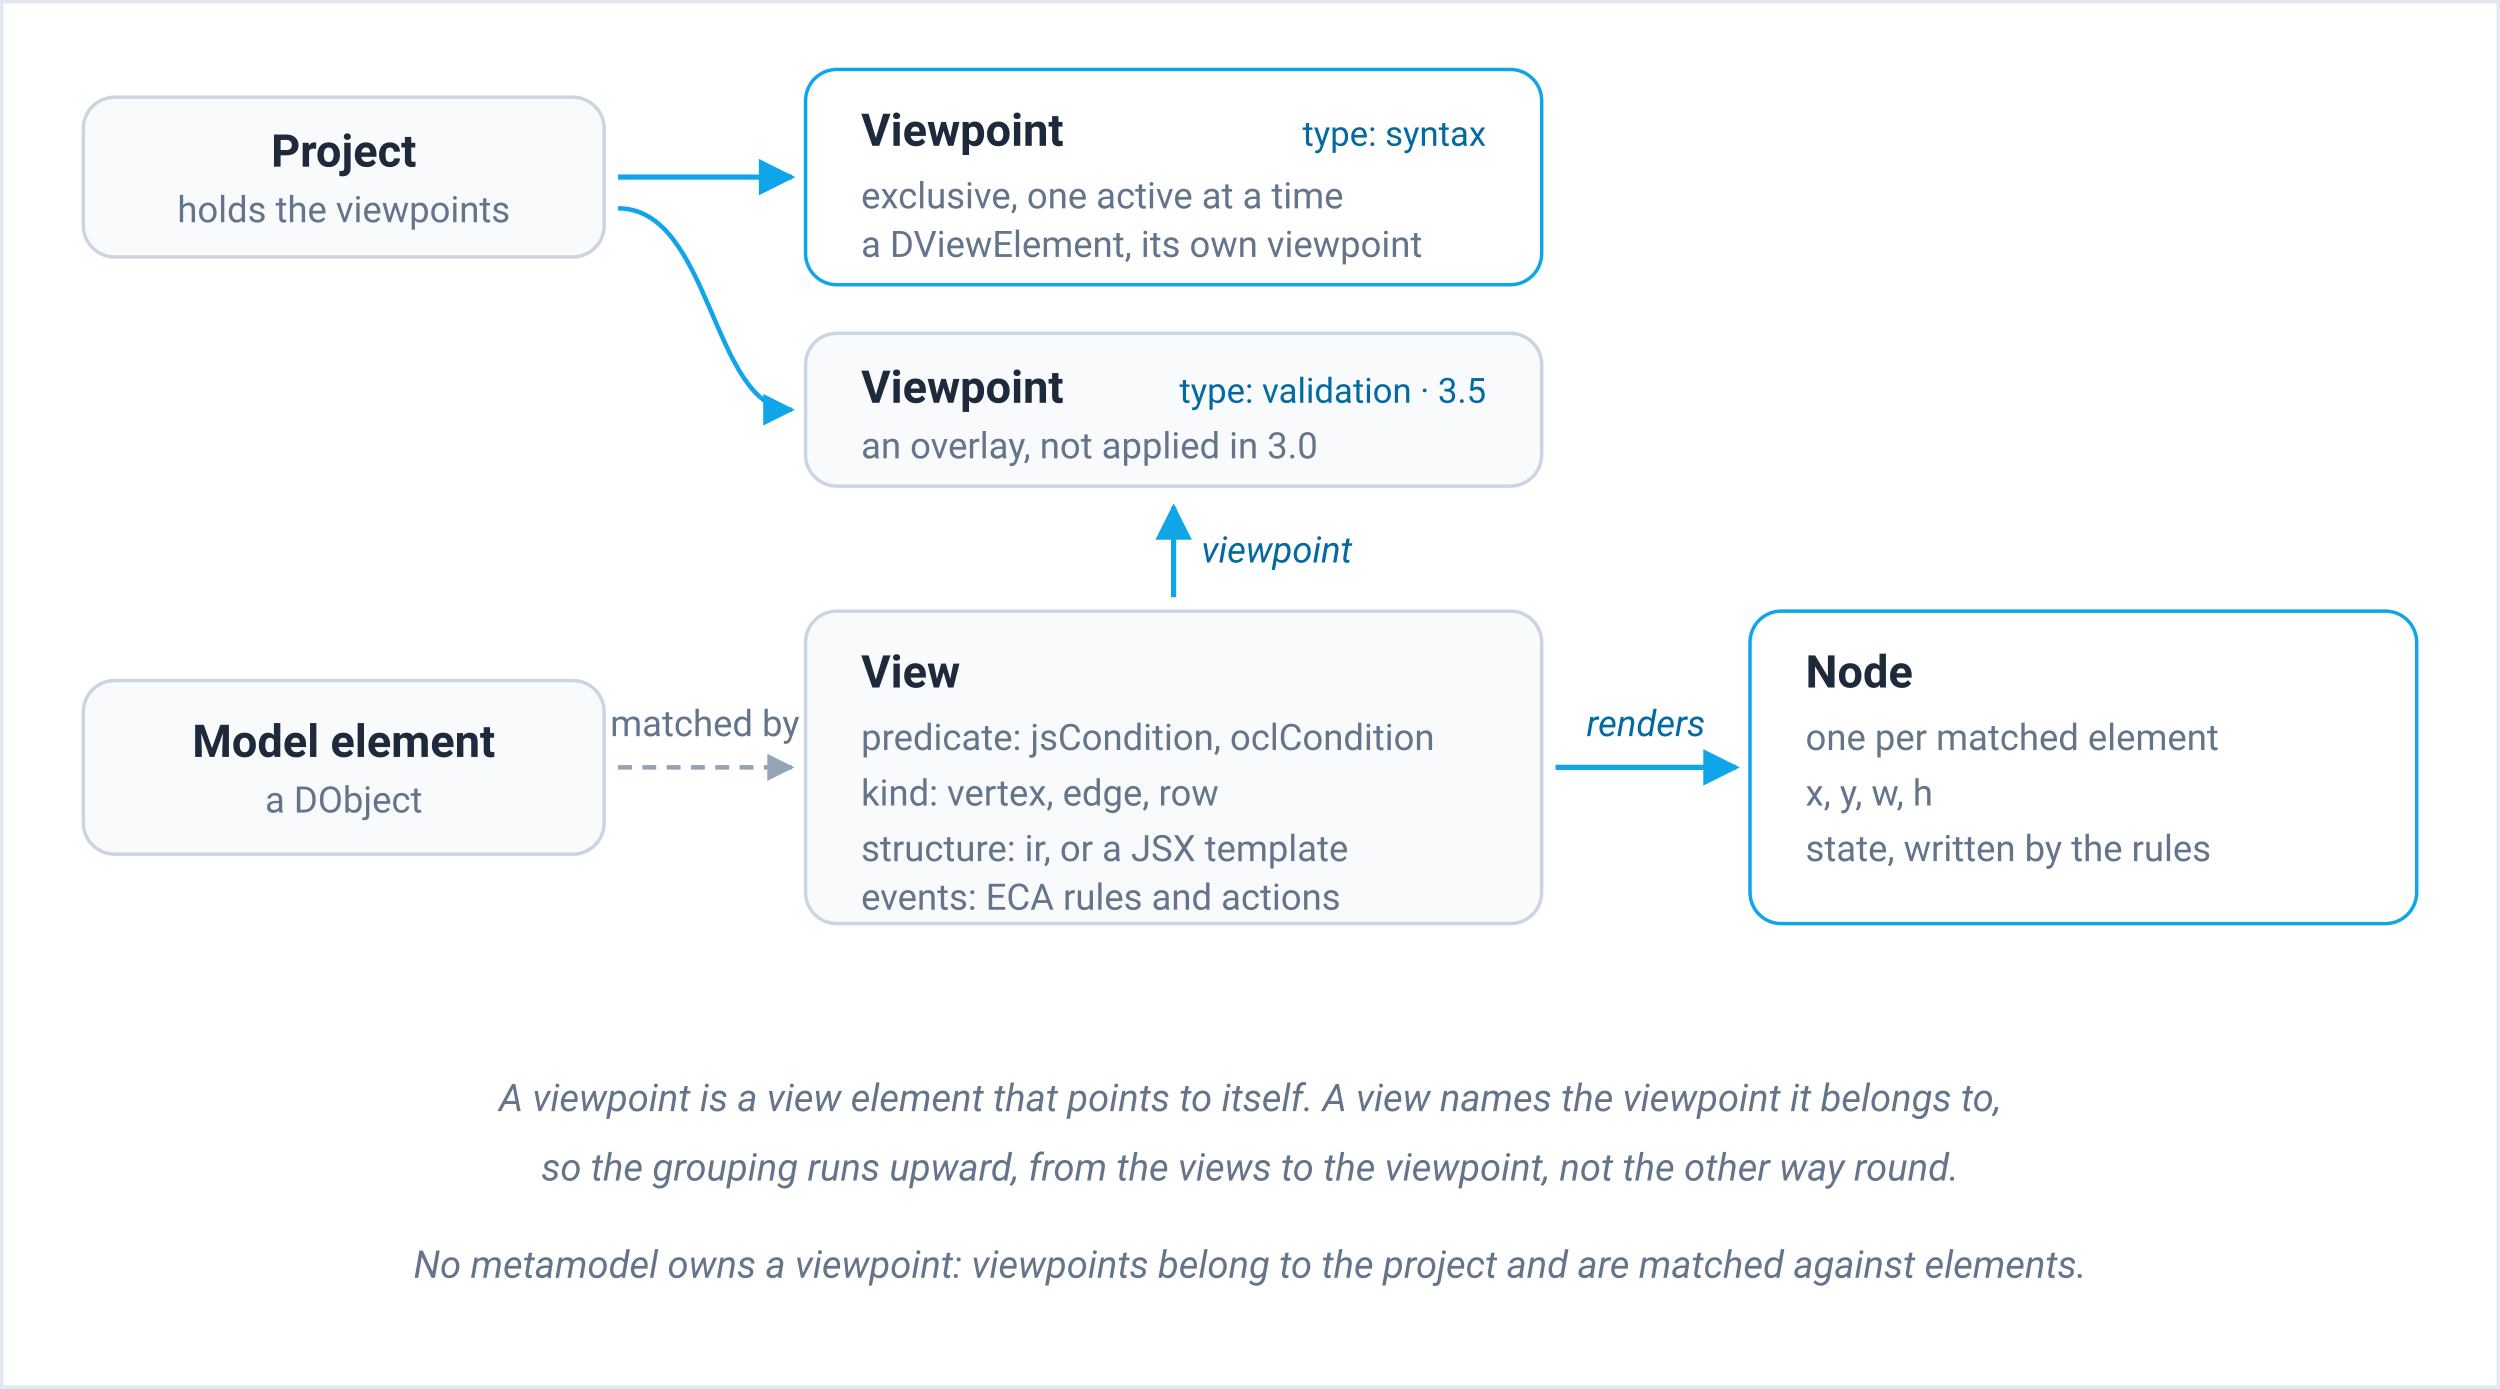
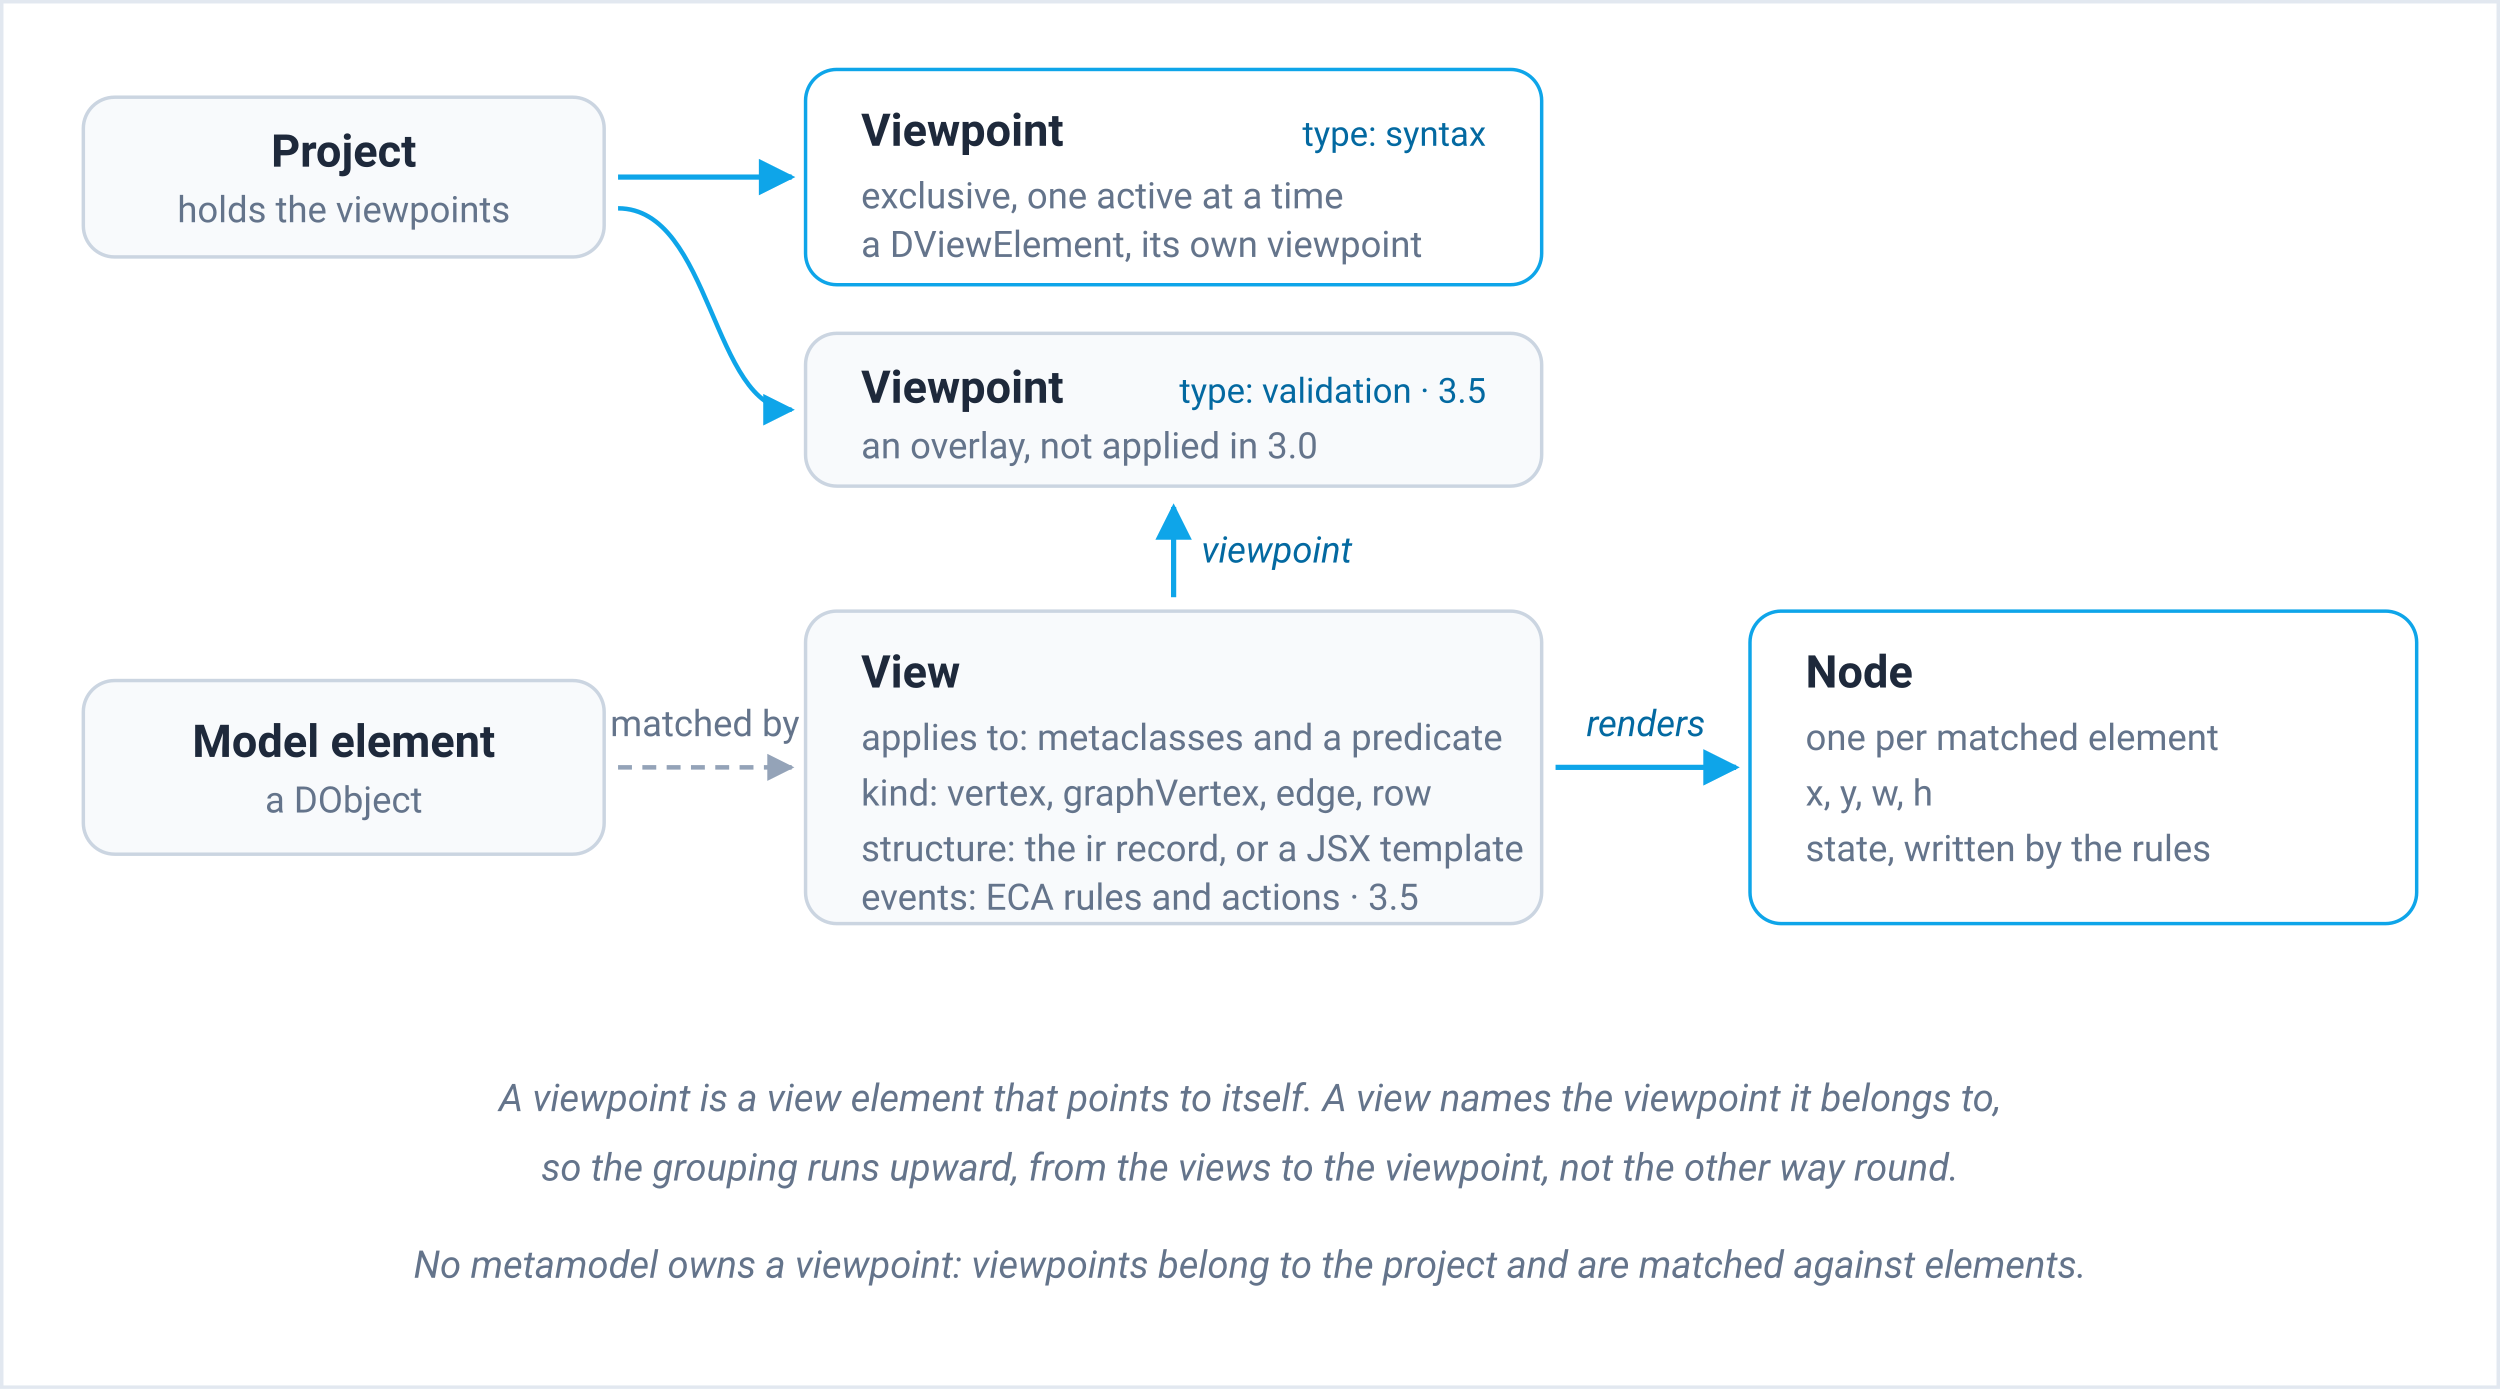
<svg xmlns="http://www.w3.org/2000/svg" width="720" height="400" viewBox="0 0 720 400" role="img" aria-label="A project holds viewpoints, each view points to its viewpoint, and a view that matches an element produces a node on the canvas.">
  <style>
    .t   { font-family: ui-sans-serif, -apple-system, "Segoe UI", Roboto, "Helvetica Neue", sans-serif; }
    .ttl { font-size: 13px; font-weight: 600; fill: #1e293b; }
    .sub { font-size: 10.5px; fill: #64748b; }
    .rel { font-size: 10.5px; fill: #0369a1; font-style: italic; }
    .cap { font-size: 11px; fill: #64748b; font-style: italic; }
    .tag { font-size: 10px; fill: #0369a1; }
  </style>
  <defs>
    <marker id="c" viewBox="0 0 10 10" refX="9" refY="5" markerWidth="7" markerHeight="7" orient="auto">
      <path d="M 0 0 L 10 5 L 0 10 z" fill="#0ea5e9" />
    </marker>
    <marker id="g" viewBox="0 0 10 10" refX="9" refY="5" markerWidth="6" markerHeight="6" orient="auto">
      <path d="M 0 0 L 10 5 L 0 10 z" fill="#94a3b8" />
    </marker>
  </defs>
  <rect width="720" height="400" fill="#ffffff" />
  <rect x="0.5" y="0.5" width="719" height="399" fill="none" stroke="#e2e8f0" />
  <rect x="24" y="28" width="150" height="46" rx="9" fill="#f8fafc" stroke="#cbd5e1" />
  <text class="t ttl" x="99" y="48" text-anchor="middle">Project</text>
  <text class="t sub" x="99" y="64" text-anchor="middle">holds the viewpoints</text>
  <rect x="232" y="20" width="212" height="62" rx="9" fill="#ffffff" stroke="#0ea5e9" />
  <text class="t ttl" x="248" y="42">Viewpoint</text>
  <text class="t tag" x="428" y="42" text-anchor="end">type: syntax</text>
  <text class="t sub" x="248" y="60">exclusive, one active at a time</text>
  <text class="t sub" x="248" y="74">a DViewElement, its own viewpoint</text>
  <rect x="232" y="96" width="212" height="44" rx="9" fill="#f8fafc" stroke="#cbd5e1" />
  <text class="t ttl" x="248" y="116">Viewpoint</text>
  <text class="t tag" x="428" y="116" text-anchor="end">type: validation · 3.5</text>
  <text class="t sub" x="248" y="132">an overlay, not applied in 3.0</text>
  <path d="M 178 51 L 228 51" stroke="#0ea5e9" stroke-width="1.5" marker-end="url(#c)" />
  <path d="M 178 60 C 205 60, 205 118, 228 118" fill="none" stroke="#0ea5e9" stroke-width="1.3" marker-end="url(#c)" />
  <rect x="232" y="176" width="212" height="90" rx="9" fill="#f8fafc" stroke="#cbd5e1" />
  <text class="t ttl" x="248" y="198">View</text>
-   <text class="t sub" x="248" y="216">predicate: jsCondition, oclCondition</text>
-   <text class="t sub" x="248" y="232">kind: vertex, edge, row</text>
-   <text class="t sub" x="248" y="248">structure: ir, or a JSX template</text>
-   <text class="t sub" x="248" y="262">events: ECA rules and actions</text>
+   <text class="t sub" x="248" y="216">applies to: metaclasses and a predicate</text>
+   <text class="t sub" x="248" y="232">kind: vertex, graphVertex, edge, row</text>
+   <text class="t sub" x="248" y="248">structure: the ir record, or a JSX template</text>
+   <text class="t sub" x="248" y="262">events: ECA rules and actions · 3.5</text>
  <path d="M 338 172 L 338 146" fill="none" stroke="#0ea5e9" stroke-width="1.5" marker-end="url(#c)" />
  <text class="t rel" x="346" y="162">viewpoint</text>
  <rect x="24" y="196" width="150" height="50" rx="9" fill="#f8fafc" stroke="#cbd5e1" />
  <text class="t ttl" x="99" y="218" text-anchor="middle">Model element</text>
  <text class="t sub" x="99" y="234" text-anchor="middle">a DObject</text>
  <path d="M 178 221 L 228 221" stroke="#94a3b8" stroke-width="1.3" stroke-dasharray="4 3" marker-end="url(#g)" />
  <text class="t sub" x="203" y="212" text-anchor="middle">matched by</text>
  <rect x="504" y="176" width="192" height="90" rx="9" fill="#ffffff" stroke="#0ea5e9" />
  <text class="t ttl" x="520" y="198">Node</text>
  <text class="t sub" x="520" y="216">one per matched element</text>
  <text class="t sub" x="520" y="232">x, y, w, h</text>
  <text class="t sub" x="520" y="248">state, written by the rules</text>
  <path d="M 448 221 L 500 221" stroke="#0ea5e9" stroke-width="1.5" marker-end="url(#c)" />
  <text class="t rel" x="474" y="212" text-anchor="middle">renders</text>
  <text class="t cap" x="360" y="320" text-anchor="middle">A viewpoint is a view element that points to itself. A view names the viewpoint it belongs to,</text>
  <text class="t cap" x="360" y="340" text-anchor="middle">so the grouping runs upward, from the views to the viewpoint, not the other way round.</text>
  <text class="t cap" x="360" y="368" text-anchor="middle">No metamodel owns a viewpoint: viewpoints belong to the project and are matched against elements.</text>
</svg>
